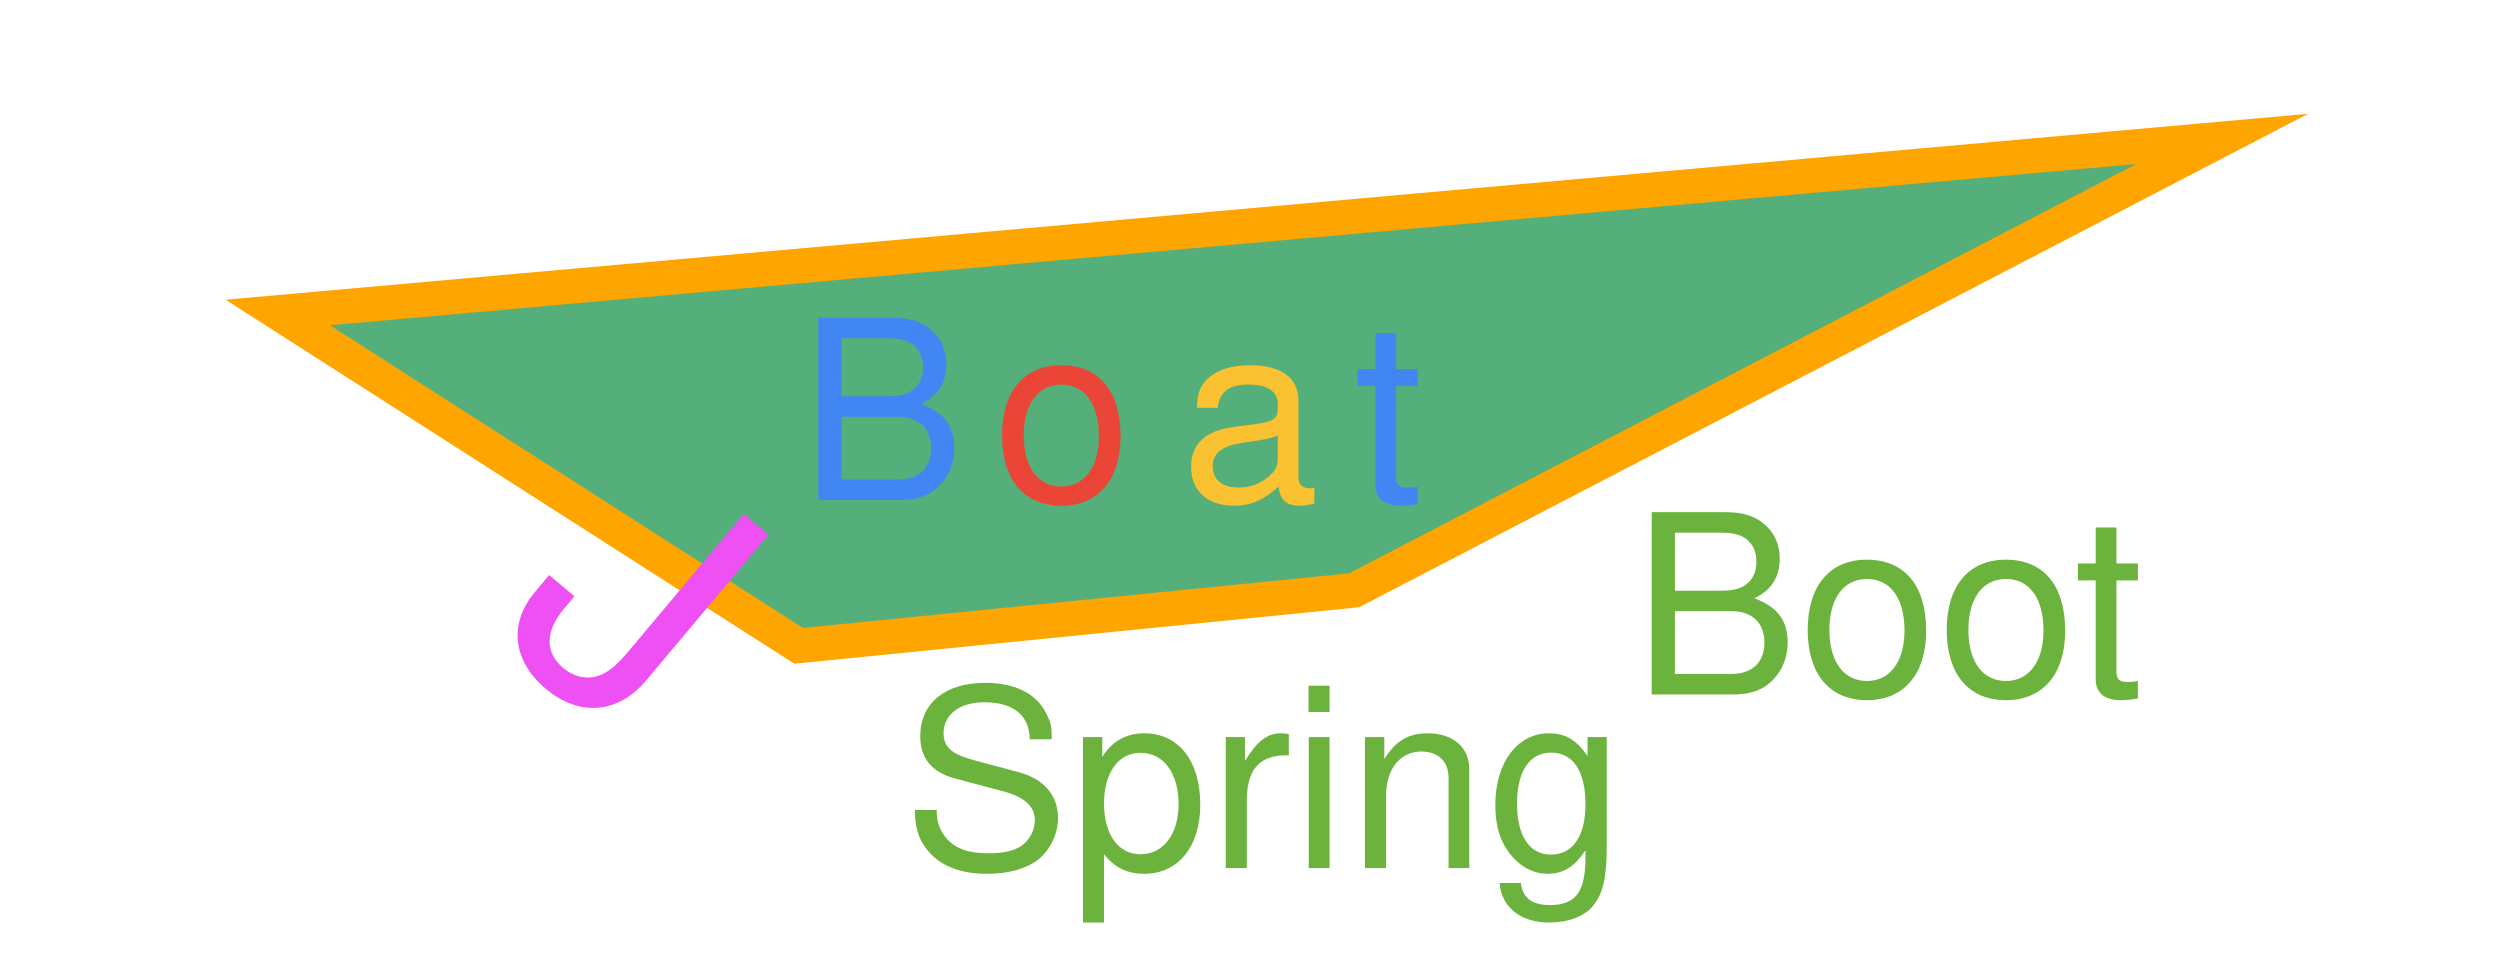
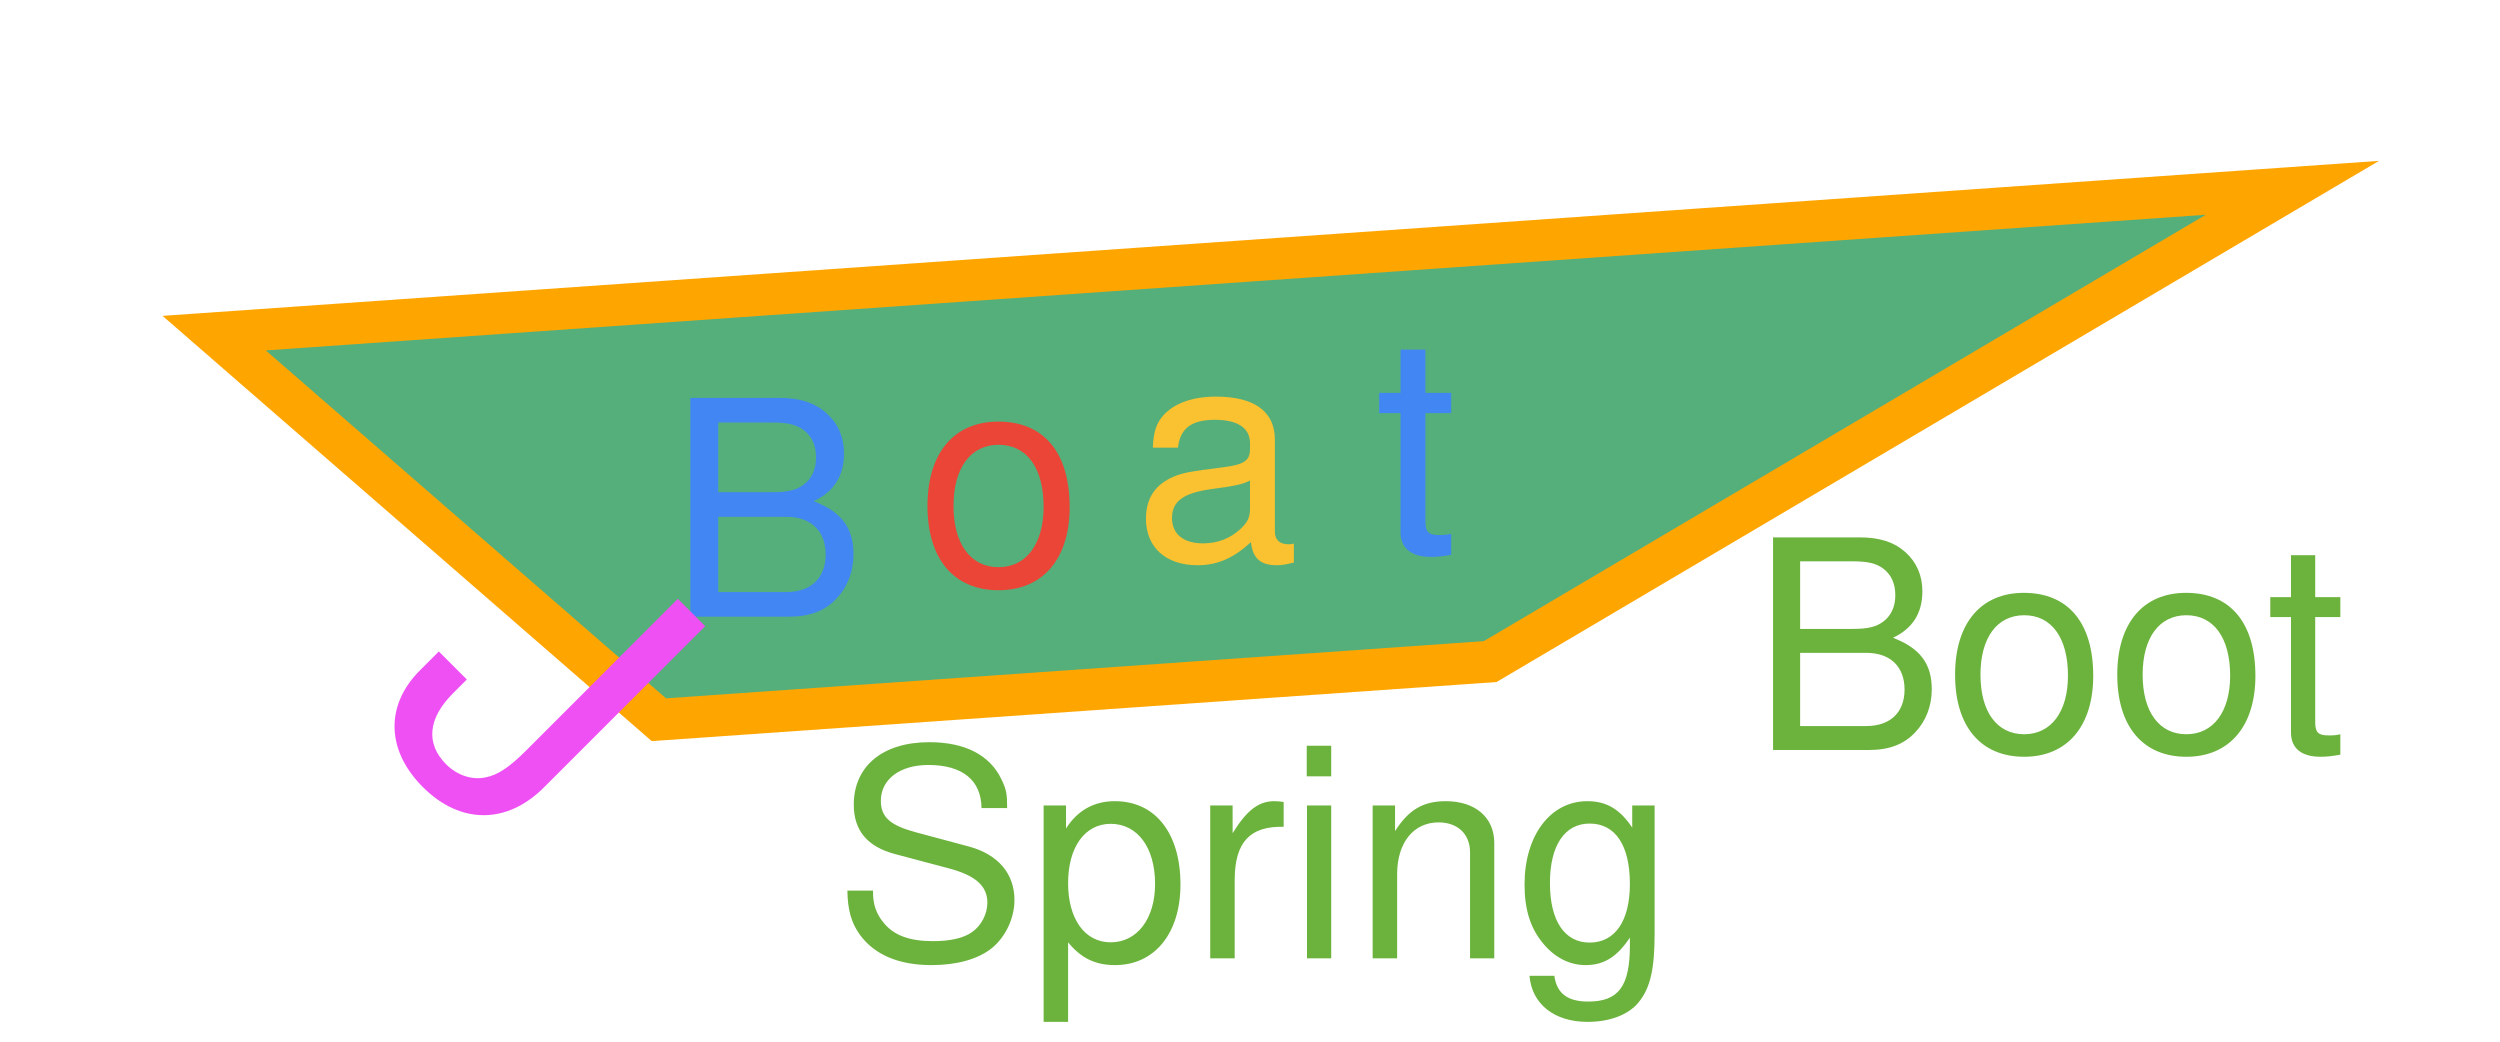
- <svg xmlns="http://www.w3.org/2000/svg" width="360" height="140">
+ <svg xmlns="http://www.w3.org/2000/svg" width="300" height="125">
  <g>
-     <path id="svg-boat" d="M40,45 L320,20 L195,85 L115,93 Z" stroke="orange" stroke-width="5" stroke-miterlimit="100" fill="#55AF7B" />
-     <text id="svg-B" x="115" y="72" font-family="Helvetica, Arial, sans-serif" font-size="36" fill="#4286F3">
+     <path id="svg-boat-spring-boot" d="M25,40 L275,40 L175,90 L75,90 Z" transform="rotate(-4, 25, 30)" stroke="orange" stroke-width="5" stroke-miterlimit="100" fill="#55AF7B" />
+     <text id="svg-B" x="80" y="74" font-family="Helvetica, Arial, sans-serif" font-size="36" fill="#4286F3">
      B
    </text>
-     <text id="svg-o" x="143" y="72" font-family="Helvetica, Arial, sans-serif" font-size="36" fill="#EB4537">
+     <text id="svg-o" x="110" y="70" font-family="Helvetica, Arial, sans-serif" font-size="36" fill="#EB4537">
      o
    </text>
-     <text id="svg-a" x="170" y="72" font-family="Helvetica, Arial, sans-serif" font-size="36" fill="#FAC230">
+     <text id="svg-a" x="136" y="67" font-family="Helvetica, Arial, sans-serif" font-size="36" fill="#FAC230">
      a
    </text>
-     <text id="svg-t" x="195" y="72" font-family="Helvetica, Arial, sans-serif" font-size="36" fill="#4286F3">
+     <text id="svg-t" x="165" y="66" font-family="Helvetica, Arial, sans-serif" font-size="36" fill="#4286F3">
      t
    </text>
-     <text id="svg-J" x="75" y="100" transform="rotate(40 85,90)" font-family="Helvetica, Arial, sans-serif" font-size="50" fill="#EE50F3">
+     <text id="svg-J" x="40" y="105" transform="rotate(45 65,100)" font-family="Helvetica, Arial, sans-serif" font-size="50" fill="#EE50F3">
      J
    </text>
-     <text id="svg-spring" x="130" y="125" font-family="Helvetica, Arial, sans-serif" font-size="36" fill="#6CB33D">
+     <text id="svg-spring" x="100" y="115" font-family="Helvetica, Arial, sans-serif" font-size="35" fill="#6CB33D">
      Spring
    </text>
-     <text id="svg-boot" x="235" y="100" font-family="Helvetica, Arial, sans-serif" font-size="36" fill="#6CB33D">
+     <text id="svg-boot" x="210" y="90" font-family="Helvetica, Arial, sans-serif" font-size="35" fill="#6CB33D">
      Boot
    </text>
  </g>
</svg>
